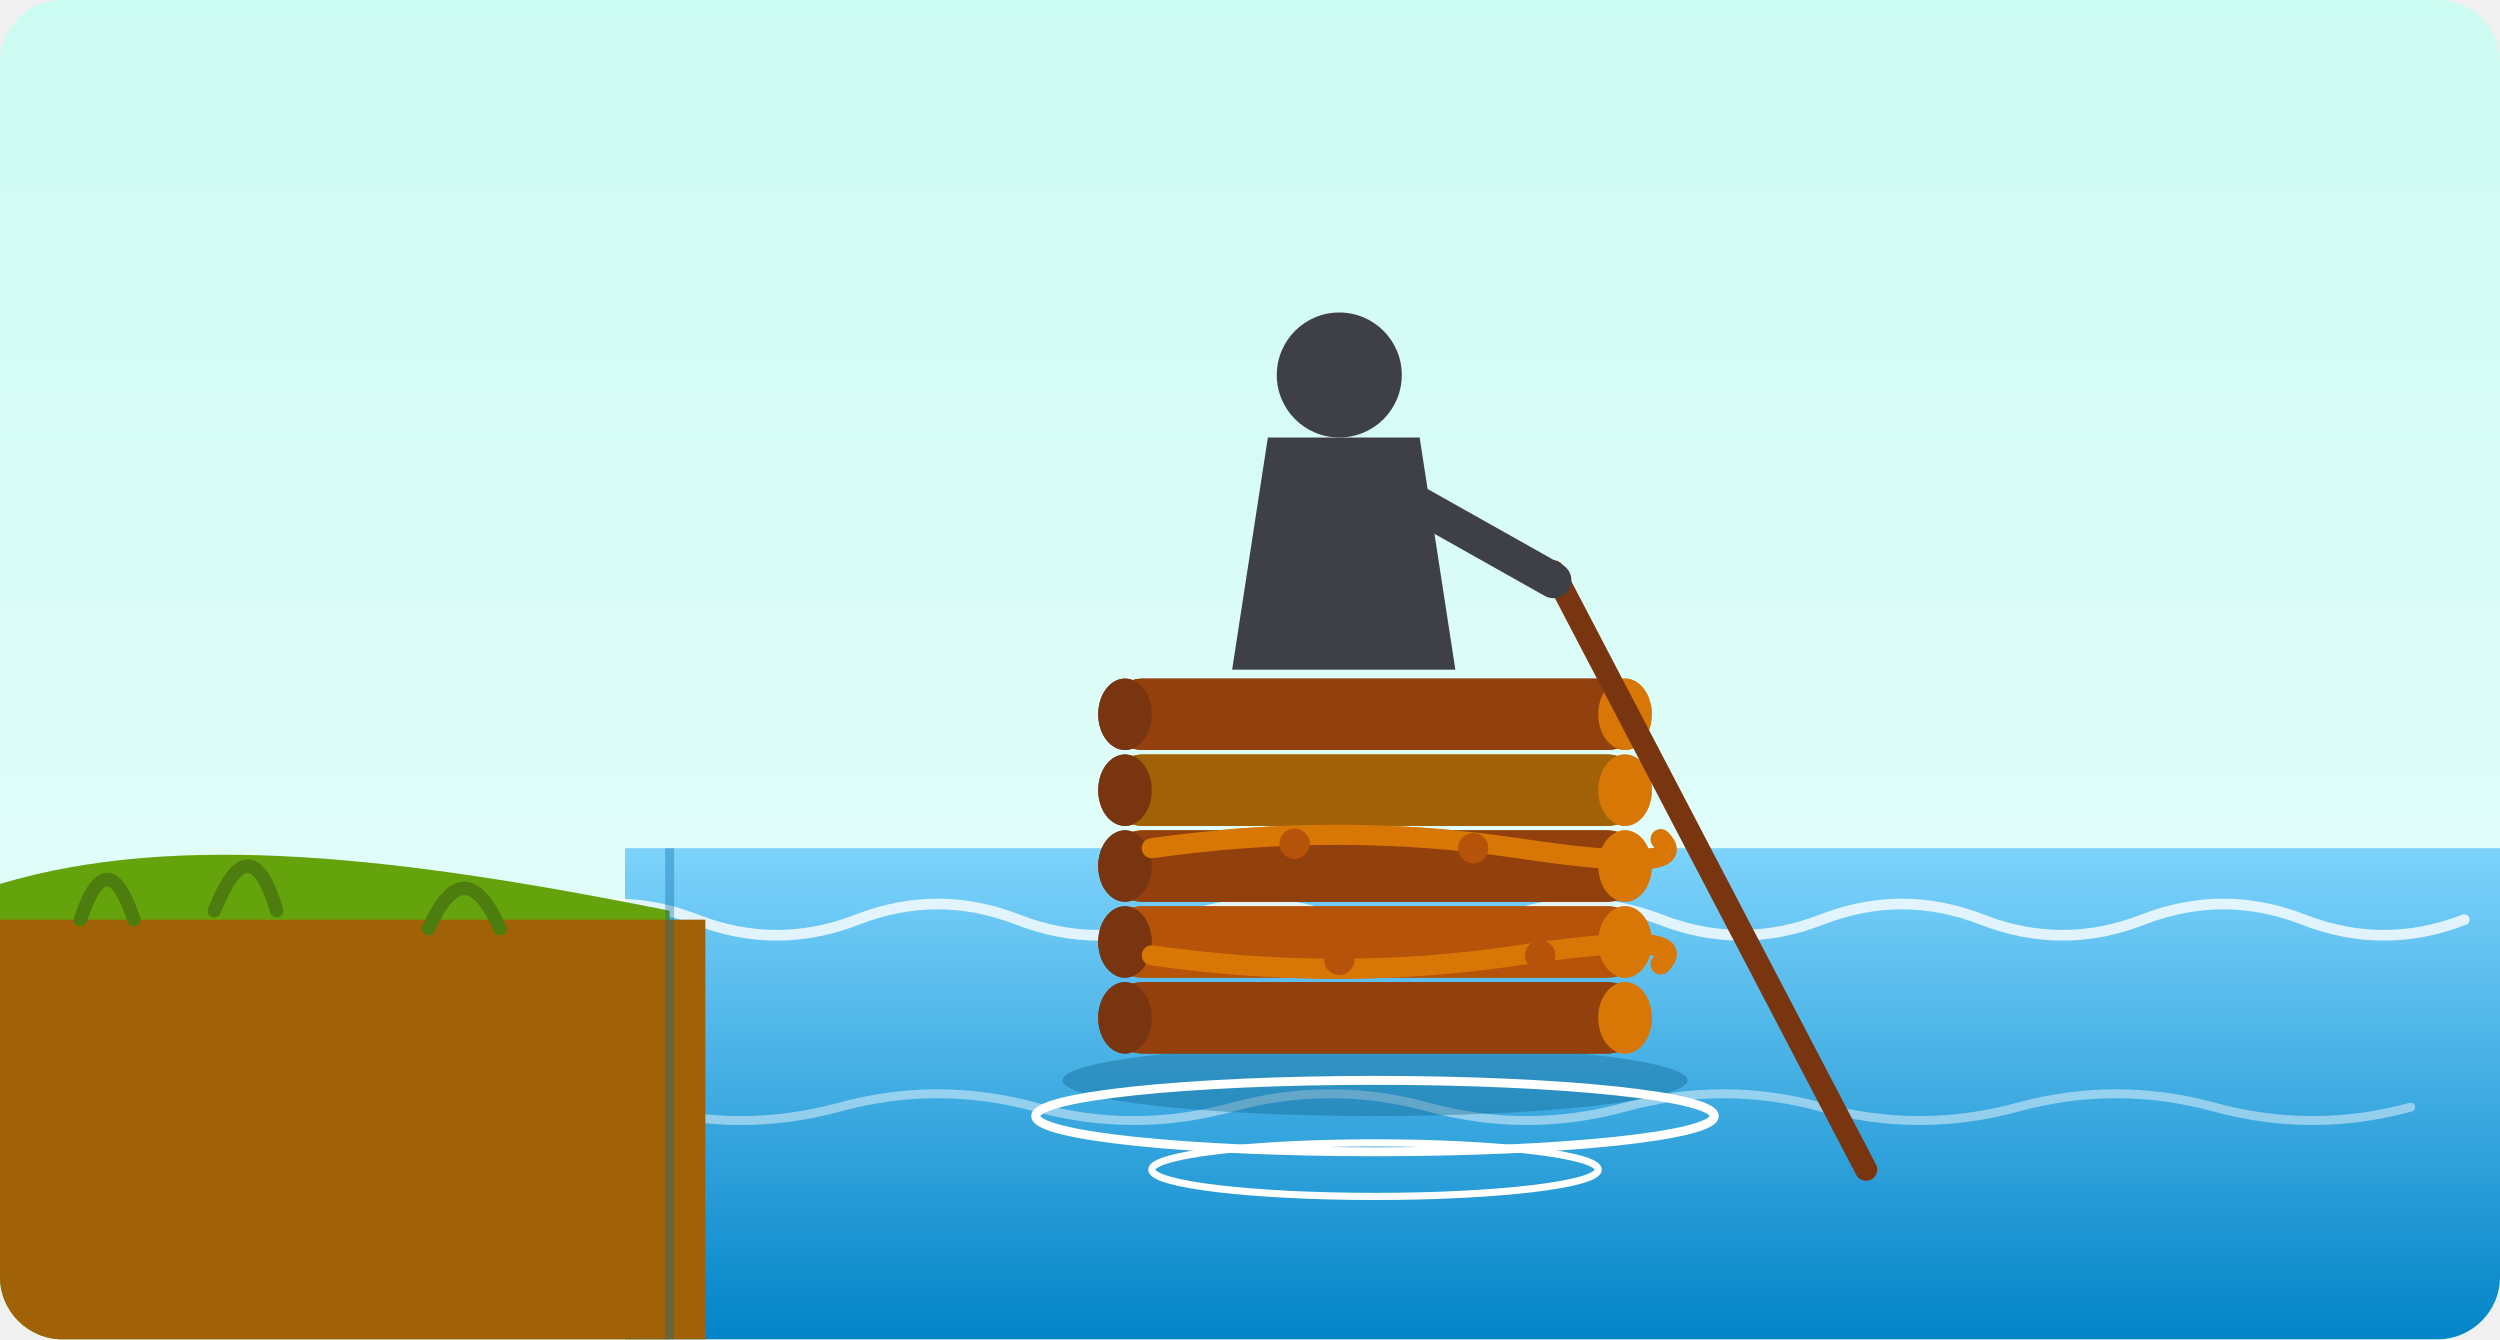
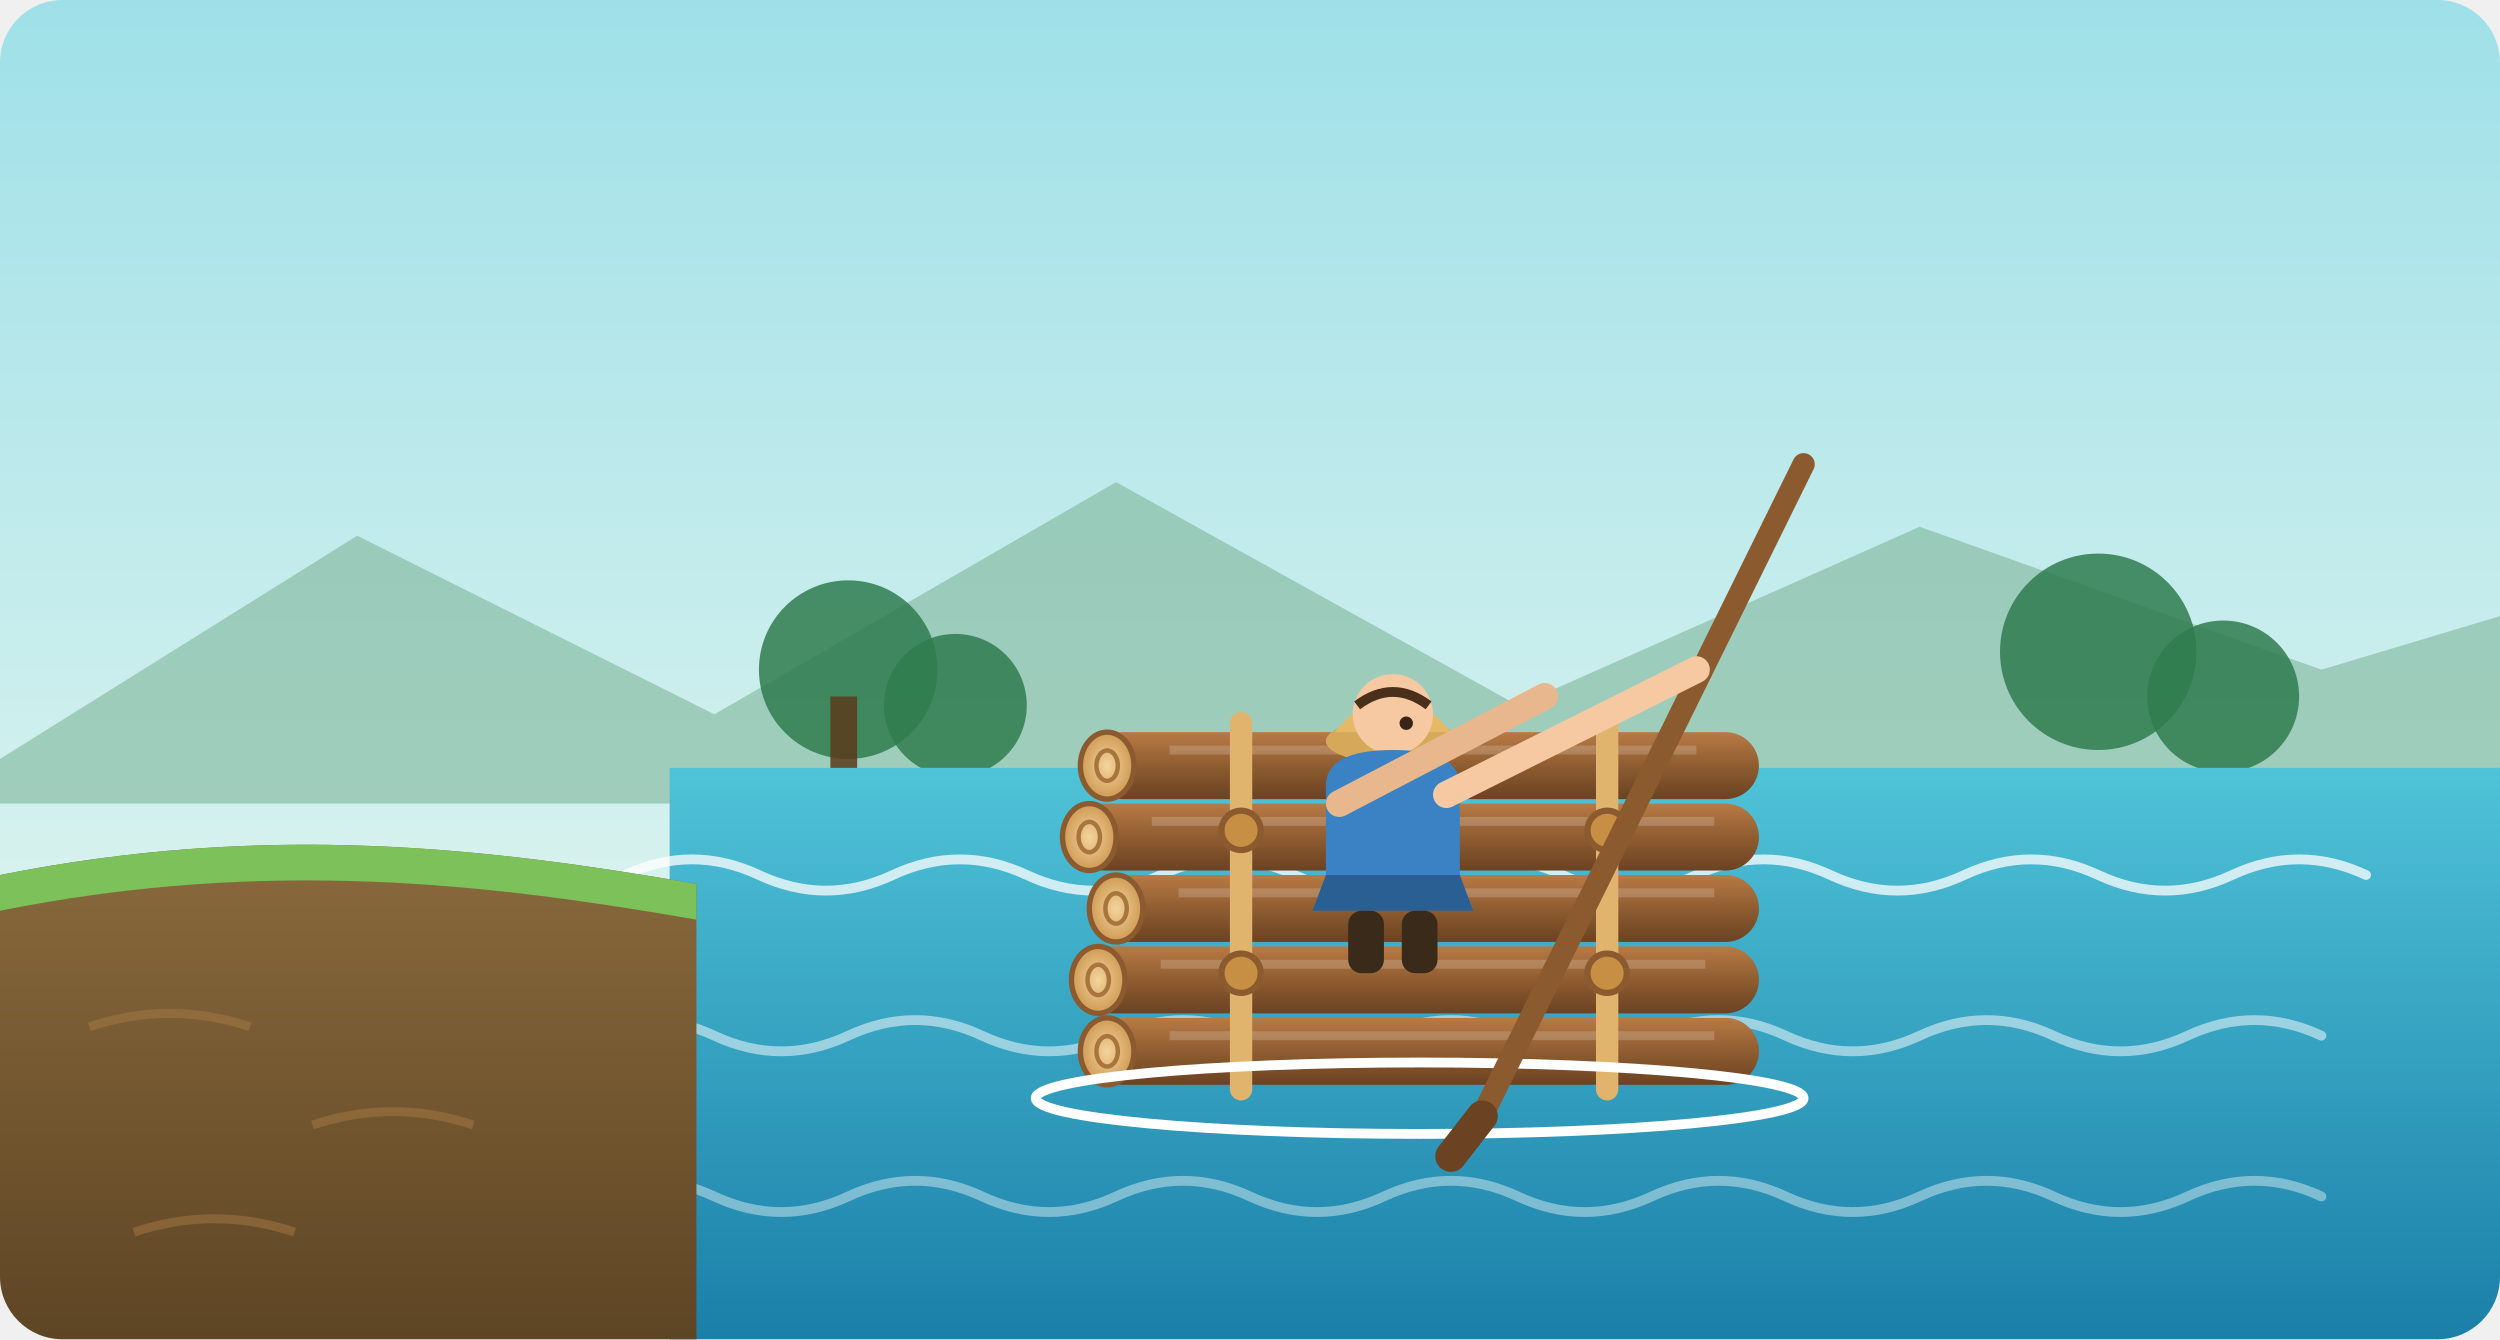
- <svg xmlns="http://www.w3.org/2000/svg" data-n="3" data-t="1" data-c="#92400e" viewBox="0 0 560 300" role="img" aria-label="흩어진 통나무를 묶어 만든 뗏목이 강물 위에 떠 있는 모습">
+ <svg xmlns="http://www.w3.org/2000/svg" data-n="3" data-t="1" data-c="#92400e" viewBox="0 0 560 300" role="img" aria-label="통나무를 엮어 만든 뗏목이 강물에 뜬다">
  <defs>
    <linearGradient id="raft_sky" x1="0" y1="0" x2="0" y2="1">
-       <stop offset="0" stop-color="#ccfbf1" />
-       <stop offset="1" stop-color="#ecfeff" />
+       <stop offset="0" stop-color="#9fe0e8" />
+       <stop offset="1" stop-color="#f4fbf2" />
    </linearGradient>
    <linearGradient id="raft_water" x1="0" y1="0" x2="0" y2="1">
-       <stop offset="0" stop-color="#7dd3fc" />
-       <stop offset="1" stop-color="#0284c7" />
+       <stop offset="0" stop-color="#4fc3d8" />
+       <stop offset="1" stop-color="#1b7fa8" />
    </linearGradient>
+     <linearGradient id="raft_log" x1="0" y1="0" x2="0" y2="1">
+       <stop offset="0" stop-color="#b87a45" />
+       <stop offset=".55" stop-color="#8b5a2f" />
+       <stop offset="1" stop-color="#6b4222" />
+     </linearGradient>
+     <linearGradient id="raft_bank" x1="0" y1="0" x2="0" y2="1">
+       <stop offset="0" stop-color="#8a6a3d" />
+       <stop offset="1" stop-color="#5e4524" />
+     </linearGradient>
+     <radialGradient id="raft_end">
+       <stop offset="0" stop-color="#f3d49b" />
+       <stop offset="1" stop-color="#cf9a55" />
+     </radialGradient>
    <clipPath id="raft_clip">
      <rect width="560" height="300" rx="14" />
    </clipPath>
  </defs>
  <g clip-path="url(#raft_clip)">
    <rect width="560" height="300" fill="url(#raft_sky)" />
-     <rect x="140" y="190" width="420" height="110" fill="url(#raft_water)" />
-     <g class="a-slide" fill="none" stroke="#fff" stroke-linecap="round">
-       <path d="M120 206q18 -7 36 0t36 0t36 0t36 0t36 0t36 0t36 0t36 0t36 0t36 0t36 0t36 0" stroke-width="2.4" stroke-opacity=".8" />
-       <path d="M100 248q22 -6 44 0t44 0t44 0t44 0t44 0t44 0t44 0t44 0t44 0t44 0" stroke-width="2" stroke-opacity=".45" />
+     <polygon points="0,170 80,120 160,160 250,108 340,158 430,118 520,150 560,138 560,180 0,180" fill="#7fb59a" fill-opacity=".6" />
+     <g fill="#2f7d4f" fill-opacity=".85">
+       <circle cx="190" cy="150" r="20" />
+       <circle cx="214" cy="158" r="16" />
+       <circle cx="470" cy="146" r="22" />
+       <circle cx="498" cy="156" r="17" />
+       <rect x="186" y="156" width="6" height="22" fill="#5a3b1d" />
    </g>
-     <path d="M0 198C40 186 90 192 150 204V300H0Z" fill="#65a30d" />
-     <rect x="0" y="206" width="158" height="94" fill="#a16207" />
-     <path d="M18 206Q24 188 30 206M48 204Q56 184 62 204M96 208Q104 190 112 208" fill="none" stroke="#4d7c0f" stroke-width="3" stroke-linecap="round" />
-     <path d="M150 190V300" stroke="#0369a1" stroke-opacity=".35" stroke-width="2" />
-     <g class="vs" data-s="1" data-e="2">
-       <g class="mv" data-s="2" style="--from:translate(-210px,52px) rotate(-24deg);--d:1.4s;transform-box:fill-box;transform-origin:50% 50%">
-         <rect x="248" y="152" width="120" height="16" rx="8" fill="#92400e" />
-         <ellipse cx="252" cy="160" rx="6" ry="8" fill="#78350f" />
-         <ellipse cx="364" cy="160" rx="6" ry="8" fill="#d97706" />
-         <path d="M268 157H350" stroke="#d6a36a" stroke-width="2" stroke-linecap="round" />
-       </g>
-       <g class="mv" data-s="2" style="--from:translate(-236px,58px) rotate(18deg);--d:1.4s;--dl:.05s;transform-box:fill-box;transform-origin:50% 50%">
-         <rect x="248" y="169" width="120" height="16" rx="8" fill="#a16207" />
-         <ellipse cx="252" cy="177" rx="6" ry="8" fill="#78350f" />
-         <ellipse cx="364" cy="177" rx="6" ry="8" fill="#d97706" />
-         <path d="M268 174H350" stroke="#e7c08a" stroke-width="2" stroke-linecap="round" />
-       </g>
-       <g class="mv" data-s="2" style="--from:translate(-190px,55px) rotate(-12deg);--d:1.4s;--dl:.08s;transform-box:fill-box;transform-origin:50% 50%">
-         <rect x="248" y="186" width="120" height="16" rx="8" fill="#92400e" />
-         <ellipse cx="252" cy="194" rx="6" ry="8" fill="#78350f" />
-         <ellipse cx="364" cy="194" rx="6" ry="8" fill="#d97706" />
-         <path d="M268 191H350" stroke="#d6a36a" stroke-width="2" stroke-linecap="round" />
-       </g>
-       <g class="mv" data-s="2" style="--from:translate(-228px,54px) rotate(30deg);--d:1.4s;--dl:.04s;transform-box:fill-box;transform-origin:50% 50%">
-         <rect x="248" y="203" width="120" height="16" rx="8" fill="#b45309" />
-         <ellipse cx="252" cy="211" rx="6" ry="8" fill="#78350f" />
-         <ellipse cx="364" cy="211" rx="6" ry="8" fill="#d97706" />
-         <path d="M268 208H350" stroke="#e7c08a" stroke-width="2" stroke-linecap="round" />
-       </g>
-       <g class="mv" data-s="2" style="--from:translate(-198px,46px) rotate(-18deg);--d:1.4s;--dl:.1s;transform-box:fill-box;transform-origin:50% 50%">
-         <rect x="248" y="220" width="120" height="16" rx="8" fill="#92400e" />
-         <ellipse cx="252" cy="228" rx="6" ry="8" fill="#78350f" />
-         <ellipse cx="364" cy="228" rx="6" ry="8" fill="#d97706" />
-         <path d="M268 225H350" stroke="#d6a36a" stroke-width="2" stroke-linecap="round" />
+     <rect x="150" y="172" width="410" height="128" fill="url(#raft_water)" />
+     <g class="a-slide" fill="none" stroke="#fff" stroke-opacity=".75" stroke-width="2.2" stroke-linecap="round">
+       <path d="M140 196q15 -7 30 0t30 0t30 0t30 0t30 0t30 0t30 0t30 0t30 0t30 0t30 0t30 0t30 0" />
+       <path d="M130 232q15 -7 30 0t30 0t30 0t30 0t30 0t30 0t30 0t30 0t30 0t30 0t30 0t30 0t30 0" stroke-opacity=".5" />
+       <path d="M130 268q15 -7 30 0t30 0t30 0t30 0t30 0t30 0t30 0t30 0t30 0t30 0t30 0t30 0t30 0" stroke-opacity=".4" />
+     </g>
+     <path d="M0 196C60 184 110 190 156 198V300H0Z" fill="url(#raft_bank)" />
+     <path d="M0 196C60 184 110 190 156 198L156 206C110 198 60 192 0 204Z" fill="#7cc15a" />
+     <g stroke="#a67b45" stroke-opacity=".5" stroke-width="2" fill="none">
+       <path d="M20 230q18 -6 36 0M70 252q18 -6 36 0M30 276q18 -6 36 0" />
+     </g>
+     <g class="mv" data-s="2" style="--from:translate(-210px,38px) rotate(-14deg);--d:1.5s;--dl:0s;transform-box:fill-box;transform-origin:center">
+       <g>
+         <rect x="244" y="164" width="150" height="15" rx="7.5" fill="url(#raft_log)" />
+         <ellipse cx="248" cy="171.5" rx="6" ry="7.5" fill="url(#raft_end)" stroke="#8b5a2f" stroke-width="1.2" />
+         <ellipse cx="248" cy="171.5" rx="2.4" ry="3.4" fill="none" stroke="#a9753f" stroke-width="1" />
+         <path d="M262 168H380" stroke="#fff" stroke-opacity=".18" stroke-width="2" />
      </g>
    </g>
-     <g class="vs" data-s="2" data-e="2">
-       <path class="vs draw" data-s="2" pathLength="1" style="--d:1.1s;--dl:.45s" d="M258 190Q300 184 340 190T372 188" fill="none" stroke="#d97706" stroke-width="4.5" stroke-linecap="round" />
-       <path class="vs draw" data-s="2" pathLength="1" style="--d:1.1s;--dl:.7s" d="M258 214Q300 220 340 214T372 216" fill="none" stroke="#d97706" stroke-width="4.5" stroke-linecap="round" />
-       <g class="vs pop" data-s="2" style="--dl:.9s;--d:.35s" fill="#b45309">
-         <circle cx="290" cy="189" r="3.4" />
-         <circle cx="330" cy="190" r="3.4" />
-         <circle cx="300" cy="215" r="3.4" />
-         <circle cx="345" cy="214" r="3.4" />
+     <g class="mv" data-s="2" style="--from:translate(-190px,44px) rotate(10deg);--d:1.5s;--dl:.1s;transform-box:fill-box;transform-origin:center">
+       <g>
+         <rect x="240" y="180" width="154" height="15" rx="7.5" fill="url(#raft_log)" />
+         <ellipse cx="244" cy="187.5" rx="6" ry="7.5" fill="url(#raft_end)" stroke="#8b5a2f" stroke-width="1.2" />
+         <ellipse cx="244" cy="187.5" rx="2.4" ry="3.4" fill="none" stroke="#a9753f" stroke-width="1" />
+         <path d="M258 184H384" stroke="#fff" stroke-opacity=".18" stroke-width="2" />
      </g>
    </g>
-     <g class="vs" data-s="3">
-       <g class="a-bob">
-         <ellipse cx="308" cy="242" rx="70" ry="8" fill="#075985" opacity=".35" />
-         <rect x="248" y="152" width="120" height="16" rx="8" fill="#92400e" />
-         <ellipse cx="252" cy="160" rx="6" ry="8" fill="#78350f" />
-         <ellipse cx="364" cy="160" rx="6" ry="8" fill="#d97706" />
-         <rect x="248" y="169" width="120" height="16" rx="8" fill="#a16207" />
-         <ellipse cx="252" cy="177" rx="6" ry="8" fill="#78350f" />
-         <ellipse cx="364" cy="177" rx="6" ry="8" fill="#d97706" />
-         <rect x="248" y="186" width="120" height="16" rx="8" fill="#92400e" />
-         <ellipse cx="252" cy="194" rx="6" ry="8" fill="#78350f" />
-         <ellipse cx="364" cy="194" rx="6" ry="8" fill="#d97706" />
-         <rect x="248" y="203" width="120" height="16" rx="8" fill="#b45309" />
-         <ellipse cx="252" cy="211" rx="6" ry="8" fill="#78350f" />
-         <ellipse cx="364" cy="211" rx="6" ry="8" fill="#d97706" />
-         <rect x="248" y="220" width="120" height="16" rx="8" fill="#92400e" />
-         <ellipse cx="252" cy="228" rx="6" ry="8" fill="#78350f" />
-         <ellipse cx="364" cy="228" rx="6" ry="8" fill="#d97706" />
-         <path d="M258 190Q300 184 340 190T372 188" fill="none" stroke="#d97706" stroke-width="4.5" stroke-linecap="round" />
-         <path d="M258 214Q300 220 340 214T372 216" fill="none" stroke="#d97706" stroke-width="4.5" stroke-linecap="round" />
-         <g fill="#b45309">
-           <circle cx="290" cy="189" r="3.4" />
-           <circle cx="330" cy="190" r="3.4" />
-           <circle cx="300" cy="215" r="3.4" />
-           <circle cx="345" cy="214" r="3.4" />
-         </g>
-         <g class="vs pop" data-s="3" style="--d:.45s;--dl:.25s" fill="#3f3f46">
-           <path d="M348 128L418 262" stroke="#78350f" stroke-width="5" stroke-linecap="round" />
-           <circle cx="300" cy="84" r="14" />
-           <path d="M284 98H318L326 150H276Z" />
-           <path d="M316 112L348 130" stroke="#3f3f46" stroke-width="8" stroke-linecap="round" />
-         </g>
+     <g class="mv" data-s="2" style="--from:translate(-200px,30px) rotate(-6deg);--d:1.5s;--dl:.2s;transform-box:fill-box;transform-origin:center">
+       <g>
+         <rect x="246" y="196" width="148" height="15" rx="7.5" fill="url(#raft_log)" />
+         <ellipse cx="250" cy="203.5" rx="6" ry="7.5" fill="url(#raft_end)" stroke="#8b5a2f" stroke-width="1.2" />
+         <ellipse cx="250" cy="203.5" rx="2.4" ry="3.4" fill="none" stroke="#a9753f" stroke-width="1" />
+         <path d="M264 200H384" stroke="#fff" stroke-opacity=".18" stroke-width="2" />
      </g>
    </g>
-     <g class="vs" data-s="3">
-       <ellipse class="a-pulse" cx="308" cy="250" rx="76" ry="8" fill="none" stroke="#fff" stroke-width="2" />
-       <ellipse class="a-pulse" style="animation-delay:-.7s" cx="308" cy="262" rx="50" ry="6" fill="none" stroke="#fff" stroke-width="1.6" />
+     <g class="mv" data-s="2" style="--from:translate(-180px,20px) rotate(16deg);--d:1.5s;--dl:.3s;transform-box:fill-box;transform-origin:center">
+       <g>
+         <rect x="242" y="212" width="152" height="15" rx="7.5" fill="url(#raft_log)" />
+         <ellipse cx="246" cy="219.5" rx="6" ry="7.5" fill="url(#raft_end)" stroke="#8b5a2f" stroke-width="1.2" />
+         <ellipse cx="246" cy="219.5" rx="2.4" ry="3.4" fill="none" stroke="#a9753f" stroke-width="1" />
+         <path d="M260 216H382" stroke="#fff" stroke-opacity=".18" stroke-width="2" />
+       </g>
+     </g>
+     <g class="mv" data-s="2" style="--from:translate(-170px,-6px) rotate(-10deg);--d:1.5s;--dl:.4s;transform-box:fill-box;transform-origin:center">
+       <g>
+         <rect x="244" y="228" width="150" height="15" rx="7.5" fill="url(#raft_log)" />
+         <ellipse cx="248" cy="235.5" rx="6" ry="7.5" fill="url(#raft_end)" stroke="#8b5a2f" stroke-width="1.2" />
+         <ellipse cx="248" cy="235.5" rx="2.4" ry="3.4" fill="none" stroke="#a9753f" stroke-width="1" />
+         <path d="M262 232H384" stroke="#fff" stroke-opacity=".18" stroke-width="2" />
+       </g>
+     </g>
+     <g class="vs wipe-d" data-s="2" style="--dl:1.3s;--d:.9s">
+       <g stroke="#e0b46c" stroke-width="5" stroke-linecap="round">
+         <path d="M278 162V244" />
+         <path d="M360 162V244" />
+       </g>
+       <g fill="#c78f43" stroke="#8b5a2f" stroke-width="1.4">
+         <circle cx="278" cy="186" r="4.4" />
+         <circle cx="278" cy="218" r="4.4" />
+         <circle cx="360" cy="186" r="4.4" />
+         <circle cx="360" cy="218" r="4.4" />
+       </g>
+     </g>
+     <g class="vs" data-s="3" fill="none" stroke="#fff" stroke-width="2.2">
+       <ellipse class="a-pulse" cx="318" cy="246" rx="86" ry="8" />
+     </g>
+     <g class="vs up" data-s="3">
+       <path d="M404 104L332 250" stroke="#8b5a2f" stroke-width="5" stroke-linecap="round" />
+       <path d="M332 250L325 259" stroke="#6b4222" stroke-width="7" stroke-linecap="round" />
+       <g>
+         <ellipse cx="312" cy="166" rx="15" ry="5" fill="#d6a85a" />
+         <path d="M299 164Q312 148 325 164Z" fill="#e6b968" />
+         <circle cx="312" cy="160" r="9" fill="#f6c9a2" />
+         <path d="M304 158Q312 152 320 158" stroke="#4a2f1a" stroke-width="2.2" fill="none" />
+         <circle cx="315" cy="162" r="1.5" fill="#3a2418" />
+         <path d="M297 196V176Q297 168 312 168Q327 168 327 176V196Z" fill="#3b82c4" />
+         <path d="M297 196H327L330 204H294Z" fill="#2a5f93" />
+         <rect x="302" y="204" width="8" height="14" rx="3" fill="#3a2a1a" />
+         <rect x="314" y="204" width="8" height="14" rx="3" fill="#3a2a1a" />
+         <path d="M324 178L380 150" stroke="#f6c9a2" stroke-width="6" stroke-linecap="round" />
+         <path d="M300 180L346 156" stroke="#e9b78d" stroke-width="6" stroke-linecap="round" />
+       </g>
    </g>
  </g>
</svg>
